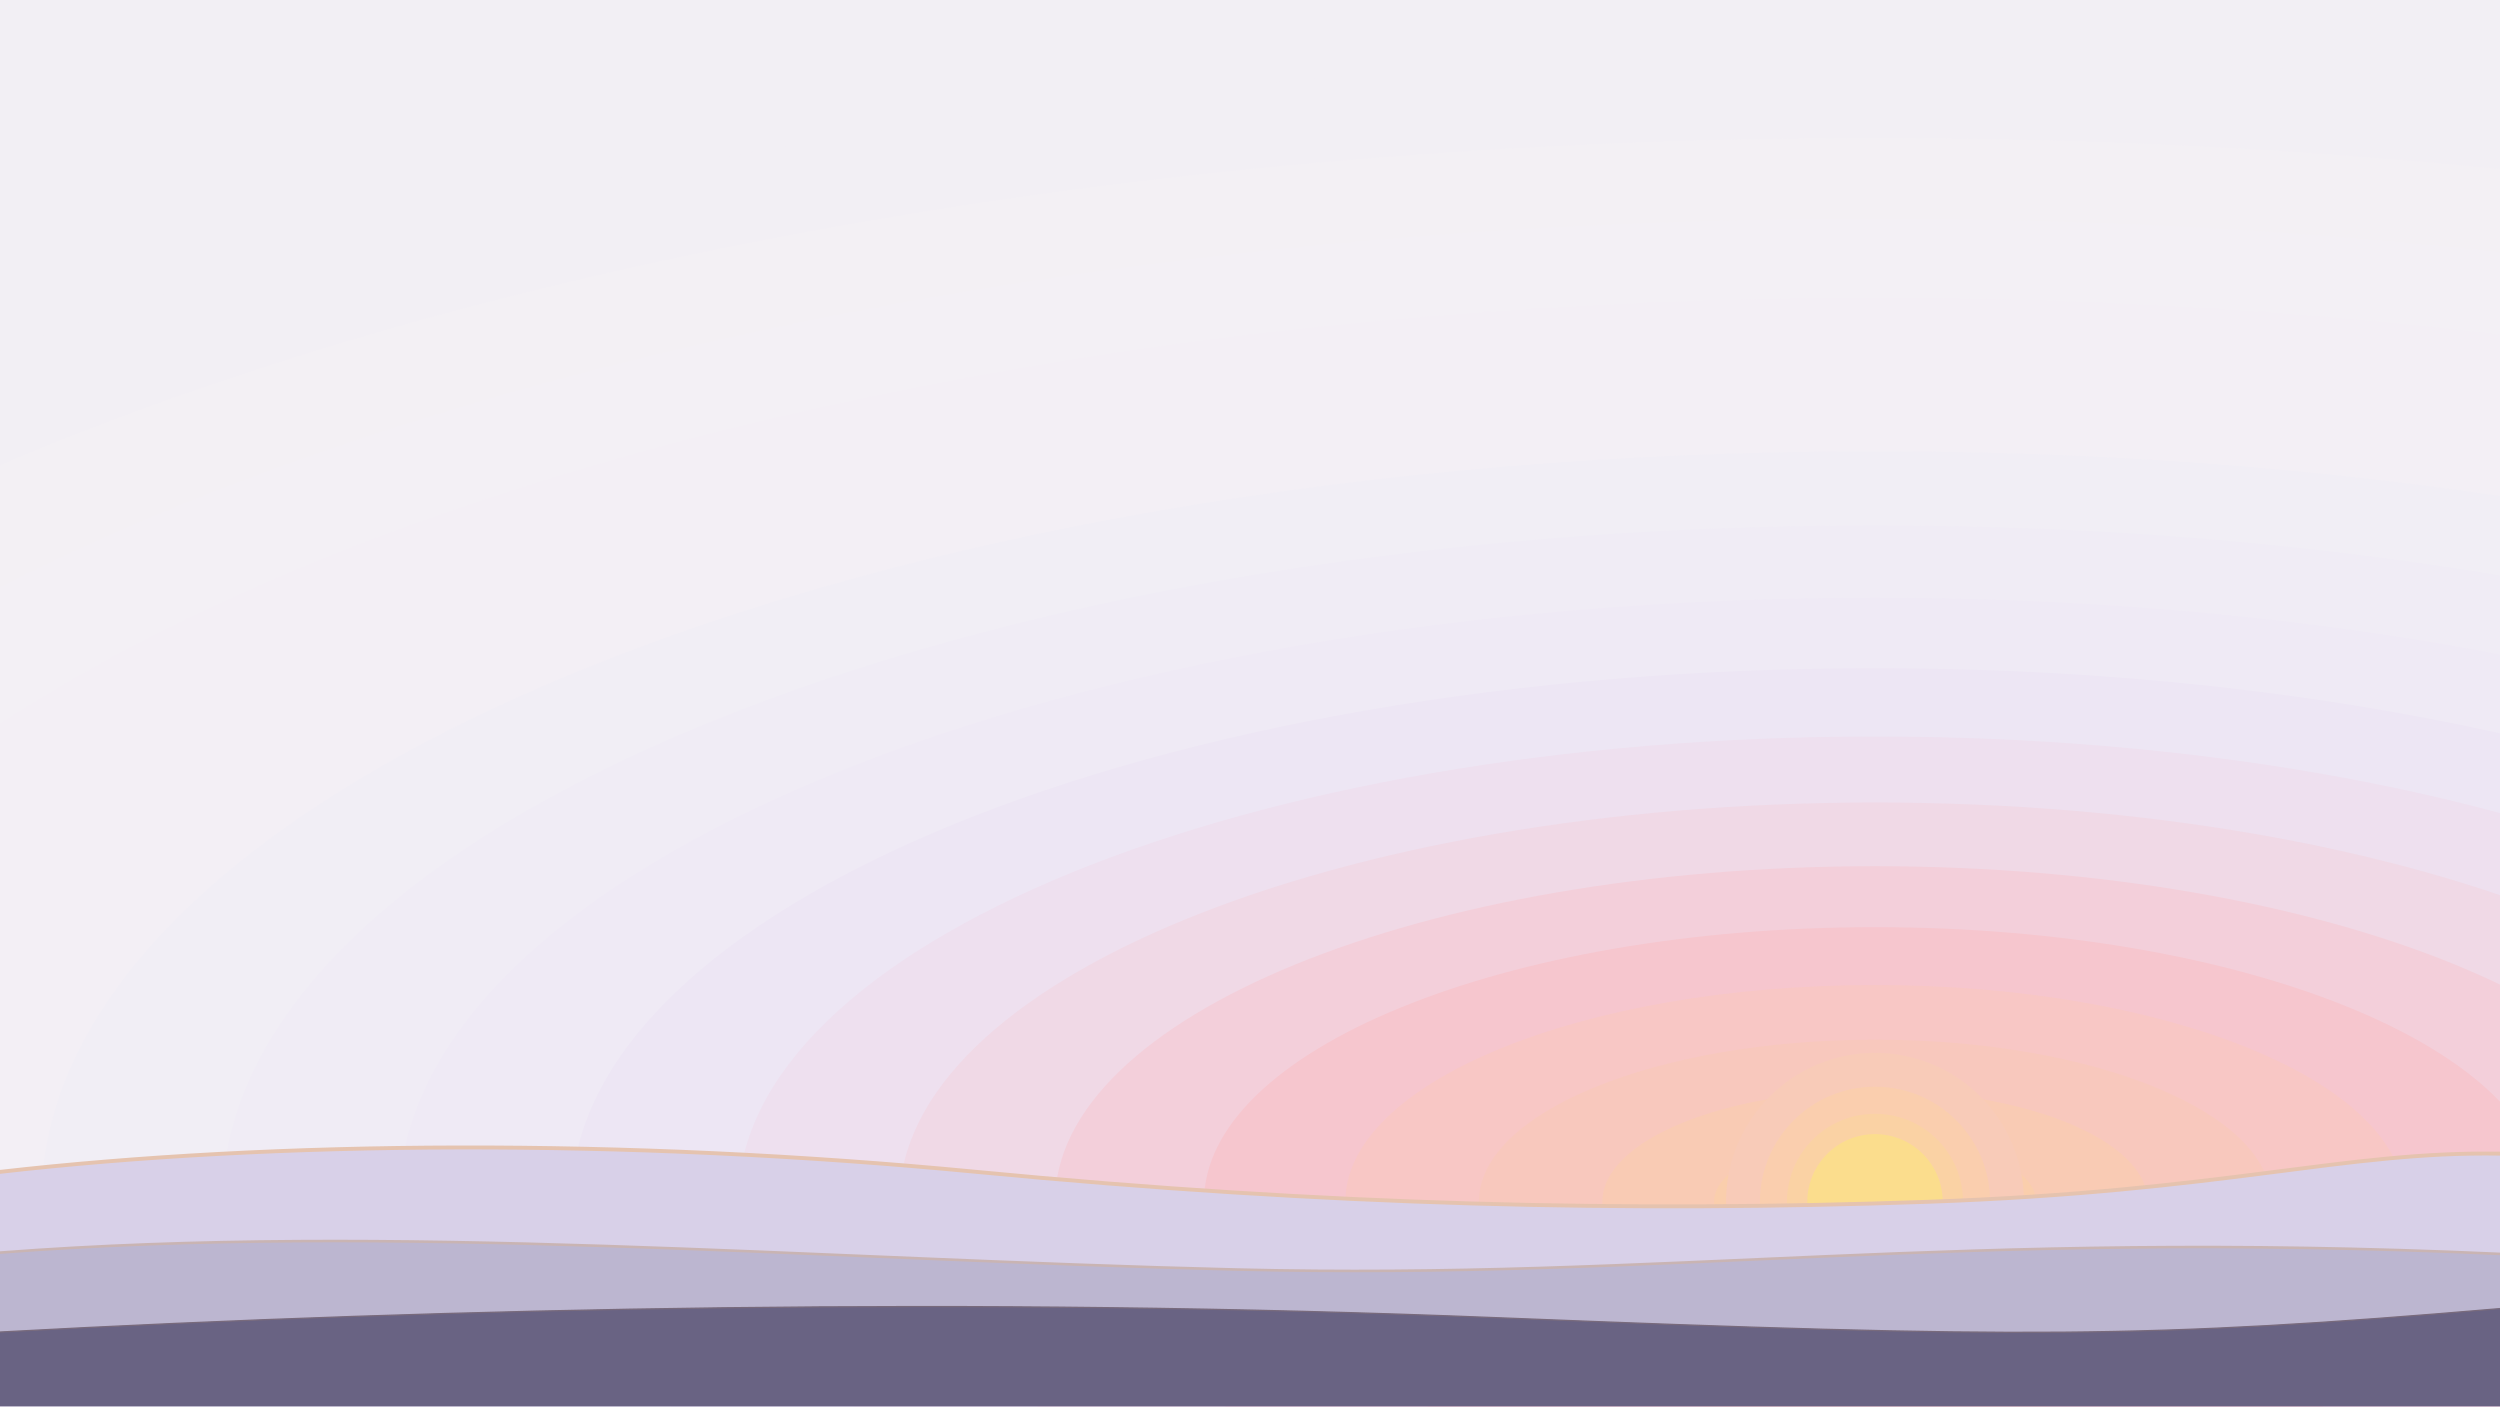
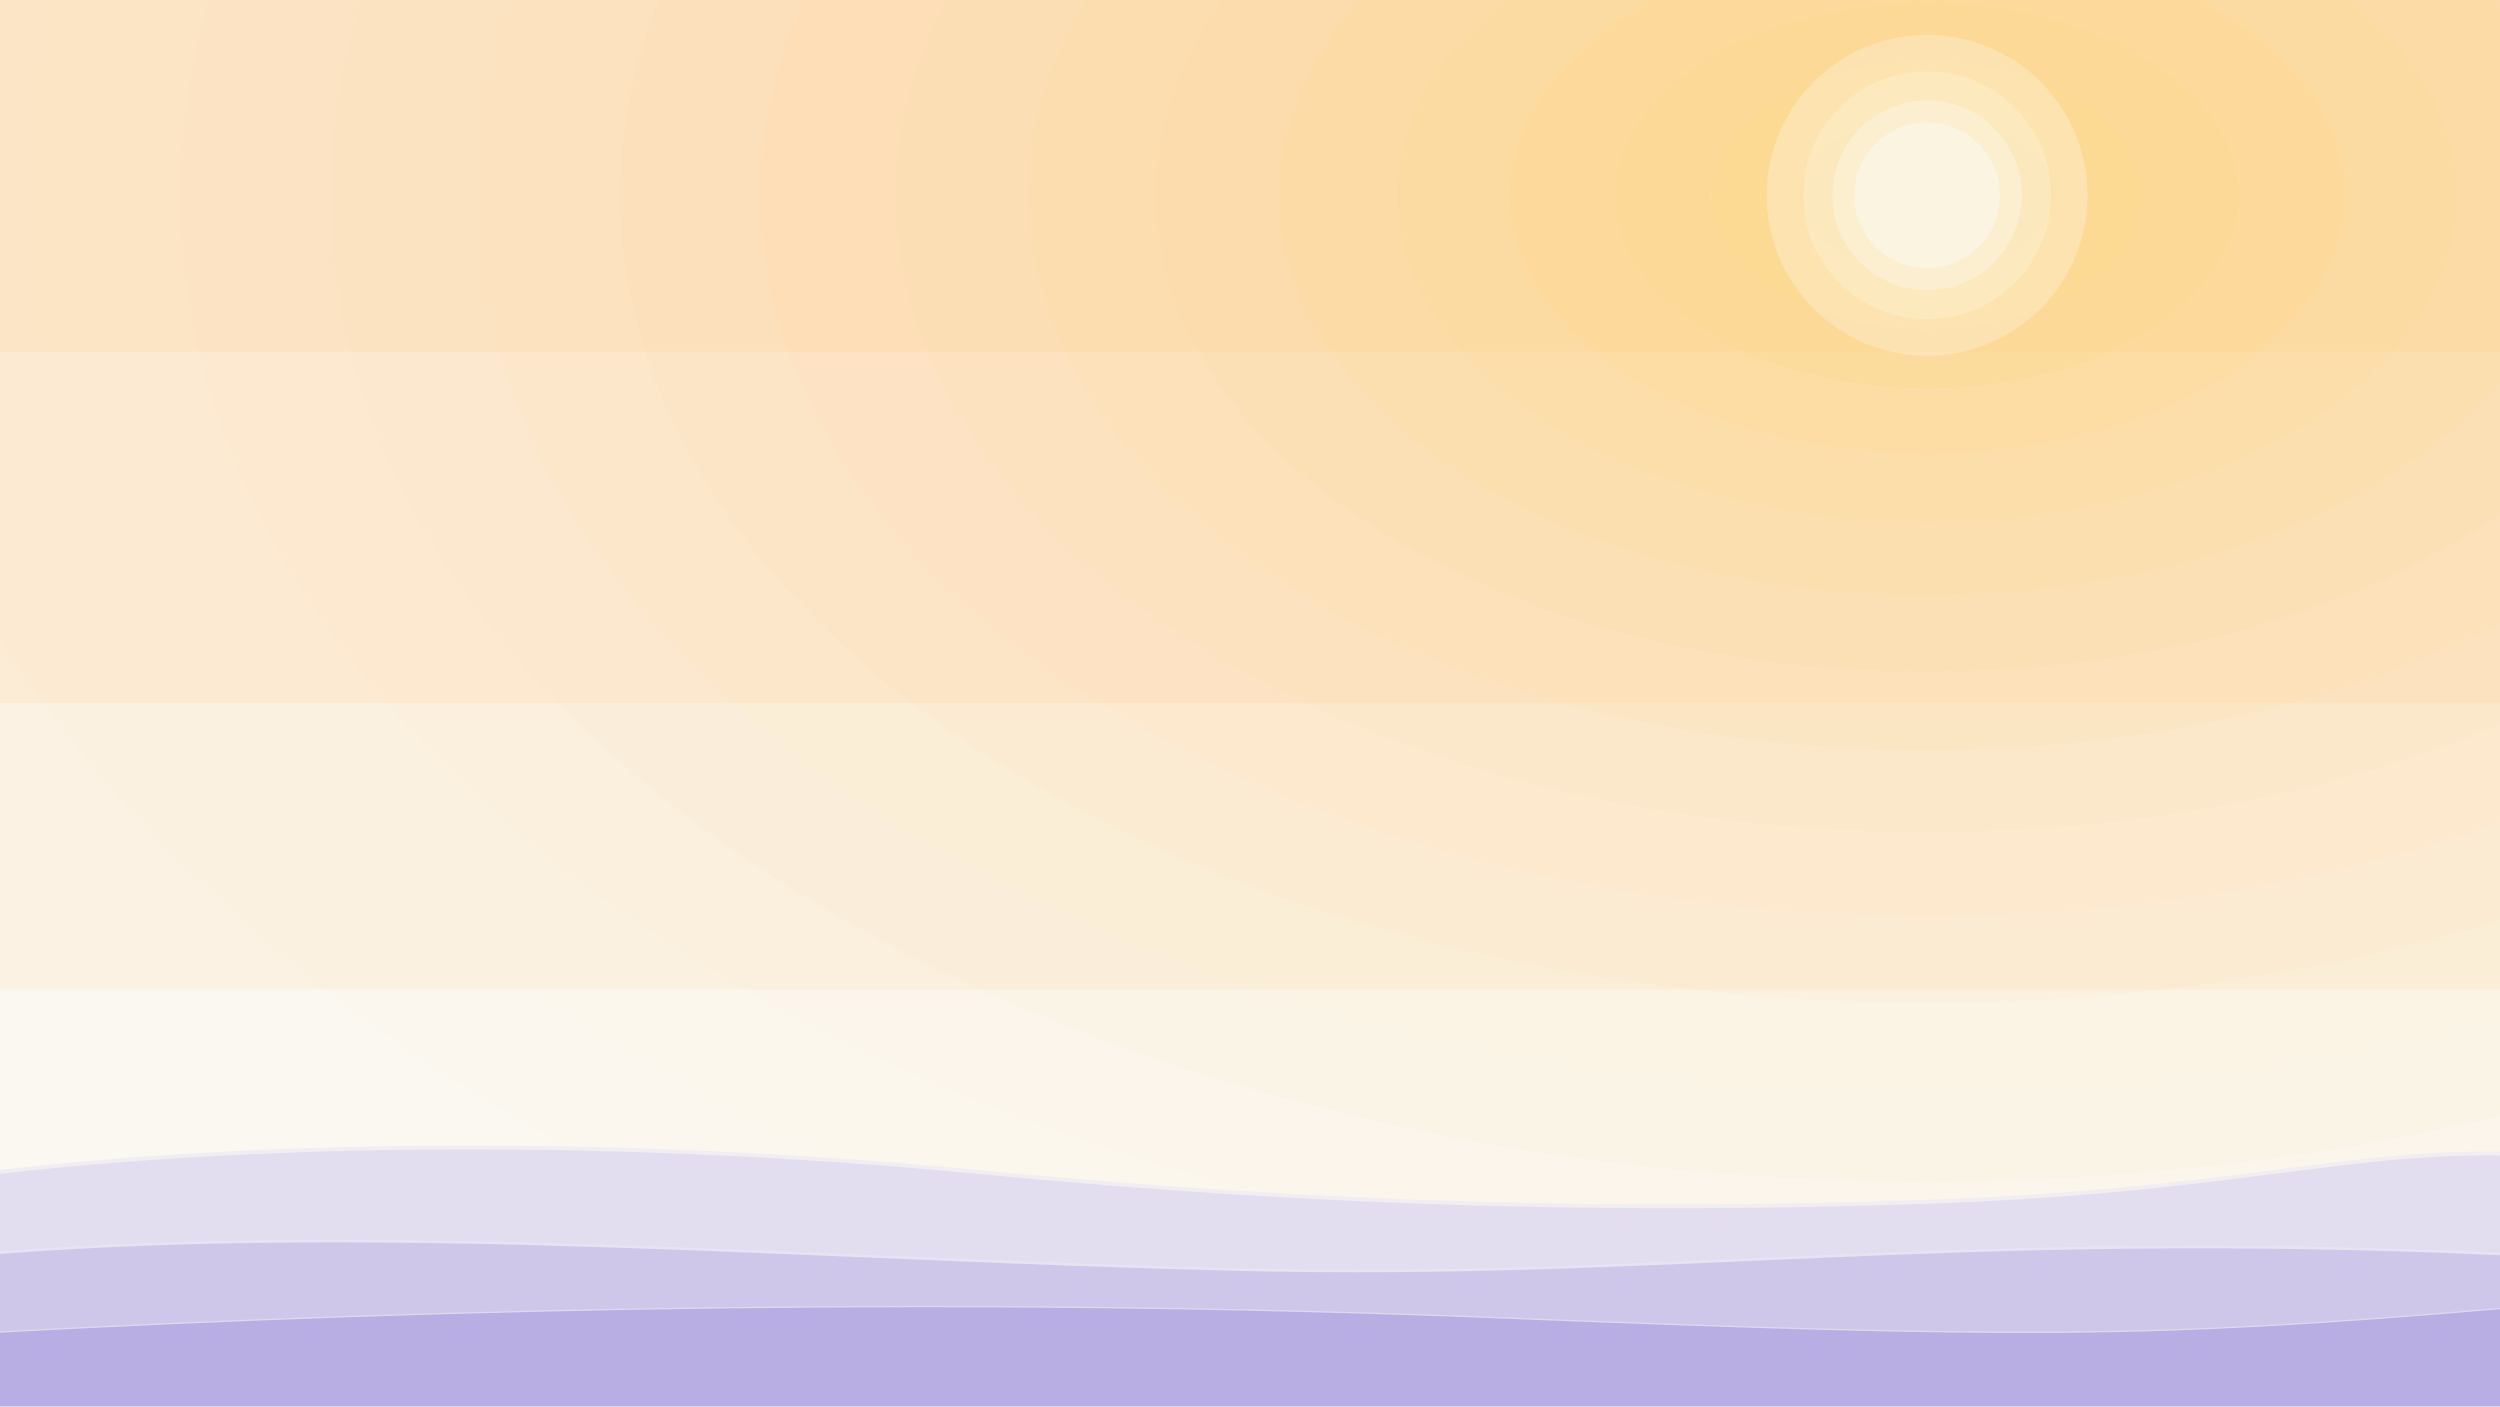
<svg xmlns="http://www.w3.org/2000/svg" viewBox="0 0 3840 2160" width="3840" height="2160" role="img">
-   <rect y="0" width="3840" height="2160" fill="#f2eff4" />
-   <rect y="540" width="3840" height="1620" fill="#f4f1f5" />
-   <rect y="1080" width="3840" height="1080" fill="#f6f4f5" />
-   <rect y="1520" width="3840" height="640" fill="#f8f6f6" />
-   <ellipse cx="2880" cy="1846" rx="4300" ry="1760" fill="#f2eff4" />
-   <ellipse cx="2880" cy="1846" rx="3992.12" ry="1633.984" fill="#f3f0f4" />
-   <ellipse cx="2880" cy="1846" rx="3689.4" ry="1510.08" fill="#f3f0f5" />
-   <ellipse cx="2880" cy="1846" rx="3392.7" ry="1388.64" fill="#f3eff5" />
-   <ellipse cx="2880" cy="1846" rx="2816.5" ry="1152.8" fill="#f1eef5" />
-   <ellipse cx="2880" cy="1846" rx="2538.29" ry="1038.928" fill="#f0ecf5" />
-   <ellipse cx="2880" cy="1846" rx="2266.96" ry="927.872" fill="#efeaf5" />
-   <ellipse cx="2880" cy="1846" rx="2002.51" ry="819.632" fill="#ede6f4" />
-   <ellipse cx="2880" cy="1846" rx="1746.23" ry="714.736" fill="#eee0ef" />
-   <ellipse cx="2880" cy="1846" rx="1498.55" ry="613.36" fill="#f0d9e6" />
-   <ellipse cx="2880" cy="1846" rx="1259.47" ry="515.504" fill="#f3cfda" />
-   <ellipse cx="2880" cy="1846" rx="1030.71" ry="421.872" fill="#f6c6ce" />
-   <ellipse cx="2880" cy="1846" rx="813.56" ry="332.992" fill="#f8c7c5" />
-   <ellipse cx="2880" cy="1846" rx="608.45" ry="249.04" fill="#f8c8bd" />
-   <ellipse cx="2880" cy="1846" rx="418.82" ry="171.424" fill="#f9cbb4" />
-   <ellipse cx="2880" cy="1846" rx="247.25" ry="101.2" fill="#faceac" />
-   <ellipse cx="2880" cy="1846" rx="100.19" ry="41.008" fill="#fbd1a5" />
-   <circle cx="2880" cy="1846" r="228.8" fill="#f8cbb8" />
-   <circle cx="2880" cy="1846" r="176.8" fill="#faceae" />
-   <circle cx="2880" cy="1846" r="135.2" fill="#fad2a4" />
-   <circle cx="2880" cy="1846" r="104" fill="#fbdd8d" />
-   <path d="M0 1800C420 1752 960 1748 1500 1800S2500 1862 2960 1846S3600 1768 3840 1772V2160H0Z" fill="#d8d0e8" />
-   <path d="M0 1800C420 1752 960 1748 1500 1800S2500 1862 2960 1846S3600 1768 3840 1772" fill="none" stroke="#e5c3af" stroke-width="6" stroke-linecap="round" />
-   <path d="M0 1924C600 1878 1240 1934 1900 1950S3000 1888 3840 1926V2160H0Z" fill="#bcb6d0" />
-   <path d="M0 1924C600 1878 1240 1934 1900 1950S3000 1888 3840 1926" fill="none" stroke="#c9b4b3" stroke-width="4" stroke-linecap="round" />
-   <path d="M0 2046C700 2008 1500 1992 2300 2024S3300 2056 3840 2010V2160H0Z" fill="#696383" />
-   <path d="M0 2046C700 2008 1500 1992 2300 2024S3300 2056 3840 2010" fill="none" stroke="#786a7c" stroke-width="2" stroke-linecap="round" />
+   <rect y="0" width="3840" height="2160" fill="#fce5c7" />
+   <rect y="540" width="3840" height="1620" fill="#fcebd5" />
+   <rect y="1080" width="3840" height="1080" fill="#fbf2e3" />
+   <rect y="1520" width="3840" height="640" fill="#fbf8f1" />
+   <path d="M-440 300a3400 2100 0 1 0 6800 0a3400 2100 0 1 0 -6800 0ZM-196.56 300a3156.56 1949.64 0 1 0 6313.12 0a3156.56 1949.64 0 1 0 -6313.12 0Z" fill="#fec680" fill-opacity="0.002" fill-rule="evenodd" />
+   <path d="M-196.56 300a3156.56 1949.64 0 1 0 6313.12 0a3156.56 1949.64 0 1 0 -6313.12 0ZM42.8 300a2917.2 1801.8 0 1 0 5834.4 0a2917.2 1801.8 0 1 0 -5834.4 0Z" fill="#fec680" fill-opacity="0.013" fill-rule="evenodd" />
+   <path d="M42.8 300a2917.2 1801.8 0 1 0 5834.4 0a2917.2 1801.8 0 1 0 -5834.4 0ZM277.4 300a2682.6 1656.9 0 1 0 5365.2 0a2682.6 1656.9 0 1 0 -5365.2 0Z" fill="#fec680" fill-opacity="0.031" fill-rule="evenodd" />
+   <path d="M277.4 300a2682.6 1656.9 0 1 0 5365.2 0a2682.6 1656.9 0 1 0 -5365.2 0ZM507.58 300a2452.42 1514.73 0 1 0 4904.84 0a2452.42 1514.73 0 1 0 -4904.84 0Z" fill="#fec680" fill-opacity="0.056" fill-rule="evenodd" />
+   <path d="M507.58 300a2452.42 1514.73 0 1 0 4904.84 0a2452.42 1514.73 0 1 0 -4904.84 0ZM733 300a2227 1375.5 0 1 0 4454 0a2227 1375.5 0 1 0 -4454 0Z" fill="#fec680" fill-opacity="0.086" fill-rule="evenodd" />
+   <path d="M733 300a2227 1375.5 0 1 0 4454 0a2227 1375.5 0 1 0 -4454 0ZM952.98 300a2007.02 1239.63 0 1 0 4014.04 0a2007.02 1239.63 0 1 0 -4014.04 0Z" fill="#fec680" fill-opacity="0.121" fill-rule="evenodd" />
+   <path d="M952.98 300a2007.02 1239.63 0 1 0 4014.04 0a2007.02 1239.63 0 1 0 -4014.04 0ZM1167.52 300a1792.48 1107.12 0 1 0 3584.96 0a1792.48 1107.12 0 1 0 -3584.96 0Z" fill="#fec680" fill-opacity="0.161" fill-rule="evenodd" />
+   <path d="M1167.52 300a1792.48 1107.12 0 1 0 3584.96 0a1792.48 1107.12 0 1 0 -3584.96 0ZM1376.62 300a1583.38 977.97 0 1 0 3166.76 0a1583.38 977.97 0 1 0 -3166.76 0Z" fill="#fec77e" fill-opacity="0.204" fill-rule="evenodd" />
+   <path d="M1376.62 300a1583.38 977.97 0 1 0 3166.76 0a1583.38 977.97 0 1 0 -3166.76 0ZM1579.26 300a1380.74 852.81 0 1 0 2761.48 0a1380.74 852.81 0 1 0 -2761.48 0Z" fill="#fdc97c" fill-opacity="0.25" fill-rule="evenodd" />
+   <path d="M1579.26 300a1380.74 852.81 0 1 0 2761.48 0a1380.74 852.81 0 1 0 -2761.48 0ZM1775.1 300a1184.9 731.85 0 1 0 2369.8 0a1184.9 731.85 0 1 0 -2369.8 0Z" fill="#fdcb7a" fill-opacity="0.298" fill-rule="evenodd" />
+   <path d="M1775.1 300a1184.9 731.85 0 1 0 2369.8 0a1184.9 731.85 0 1 0 -2369.8 0ZM1964.14 300a995.86 615.09 0 1 0 1991.72 0a995.86 615.09 0 1 0 -1991.72 0Z" fill="#fccc78" fill-opacity="0.349" fill-rule="evenodd" />
+   <path d="M1964.14 300a995.86 615.09 0 1 0 1991.72 0a995.86 615.09 0 1 0 -1991.72 0ZM2145.02 300a814.98 503.37 0 1 0 1629.96 0a814.98 503.37 0 1 0 -1629.96 0Z" fill="#fccd77" fill-opacity="0.401" fill-rule="evenodd" />
+   <path d="M2145.02 300a814.98 503.37 0 1 0 1629.96 0a814.98 503.37 0 1 0 -1629.96 0ZM2316.72 300a643.28 397.32 0 1 0 1286.56 0a643.28 397.32 0 1 0 -1286.56 0Z" fill="#fcce75" fill-opacity="0.453" fill-rule="evenodd" />
+   <path d="M2316.72 300a643.28 397.32 0 1 0 1286.56 0a643.28 397.32 0 1 0 -1286.56 0ZM2478.9 300a481.1 297.15 0 1 0 962.2 0a481.1 297.15 0 1 0 -962.2 0Z" fill="#fcd073" fill-opacity="0.506" fill-rule="evenodd" />
+   <path d="M2478.9 300a481.1 297.15 0 1 0 962.2 0a481.1 297.15 0 1 0 -962.2 0ZM2628.84 300a331.16 204.54 0 1 0 662.32 0a331.16 204.54 0 1 0 -662.32 0Z" fill="#fcd071" fill-opacity="0.557" fill-rule="evenodd" />
+   <path d="M2628.84 300a331.16 204.54 0 1 0 662.32 0a331.16 204.54 0 1 0 -662.32 0ZM2764.5 300a195.5 120.75 0 1 0 391 0a195.5 120.75 0 1 0 -391 0Z" fill="#fcd270" fill-opacity="0.605" fill-rule="evenodd" />
+   <path d="M2764.5 300a195.5 120.75 0 1 0 391 0a195.5 120.75 0 1 0 -391 0ZM2880.78 300a79.22 48.93 0 1 0 158.44 0a79.22 48.93 0 1 0 -158.44 0Z" fill="#fbd26f" fill-opacity="0.65" fill-rule="evenodd" />
+   <path d="M2880.78 300a79.22 48.93 0 1 0 158.44 0a79.22 48.93 0 1 0 -158.44 0Z" fill="#fbd46e" fill-opacity="0.685" fill-rule="evenodd" />
+   <circle cx="2960" cy="300" r="246.4" fill="#fbf4e1" fill-opacity="0.35" />
+   <circle cx="2960" cy="300" r="190.4" fill="#fbf4e1" fill-opacity="0.308" />
+   <circle cx="2960" cy="300" r="145.6" fill="#fbf4e1" fill-opacity="0.556" />
+   <circle cx="2960" cy="300" r="112" fill="#fbf4e1" />
+   <path d="M0 1800C420 1752 960 1748 1500 1800S2500 1862 2960 1846S3600 1768 3840 1772V2160H0Z" fill="#e2ddef" />
+   <path d="M0 1800C420 1752 960 1748 1500 1800S2500 1862 2960 1846S3600 1768 3840 1772" fill="none" stroke="#f0edf3" stroke-width="6" stroke-linecap="round" />
+   <path d="M0 1924C600 1878 1240 1934 1900 1950S3000 1888 3840 1926V2160H0Z" fill="#cfc7ea" />
+   <path d="M0 1924C600 1878 1240 1934 1900 1950S3000 1888 3840 1926" fill="none" stroke="#e7e3f1" stroke-width="4" stroke-linecap="round" />
+   <path d="M0 2046C700 2008 1500 1992 2300 2024S3300 2056 3840 2010V2160H0Z" fill="#b9aee4" />
+   <path d="M0 2046C700 2008 1500 1992 2300 2024S3300 2056 3840 2010" fill="none" stroke="#ddd8ee" stroke-width="2" stroke-linecap="round" />
</svg>
